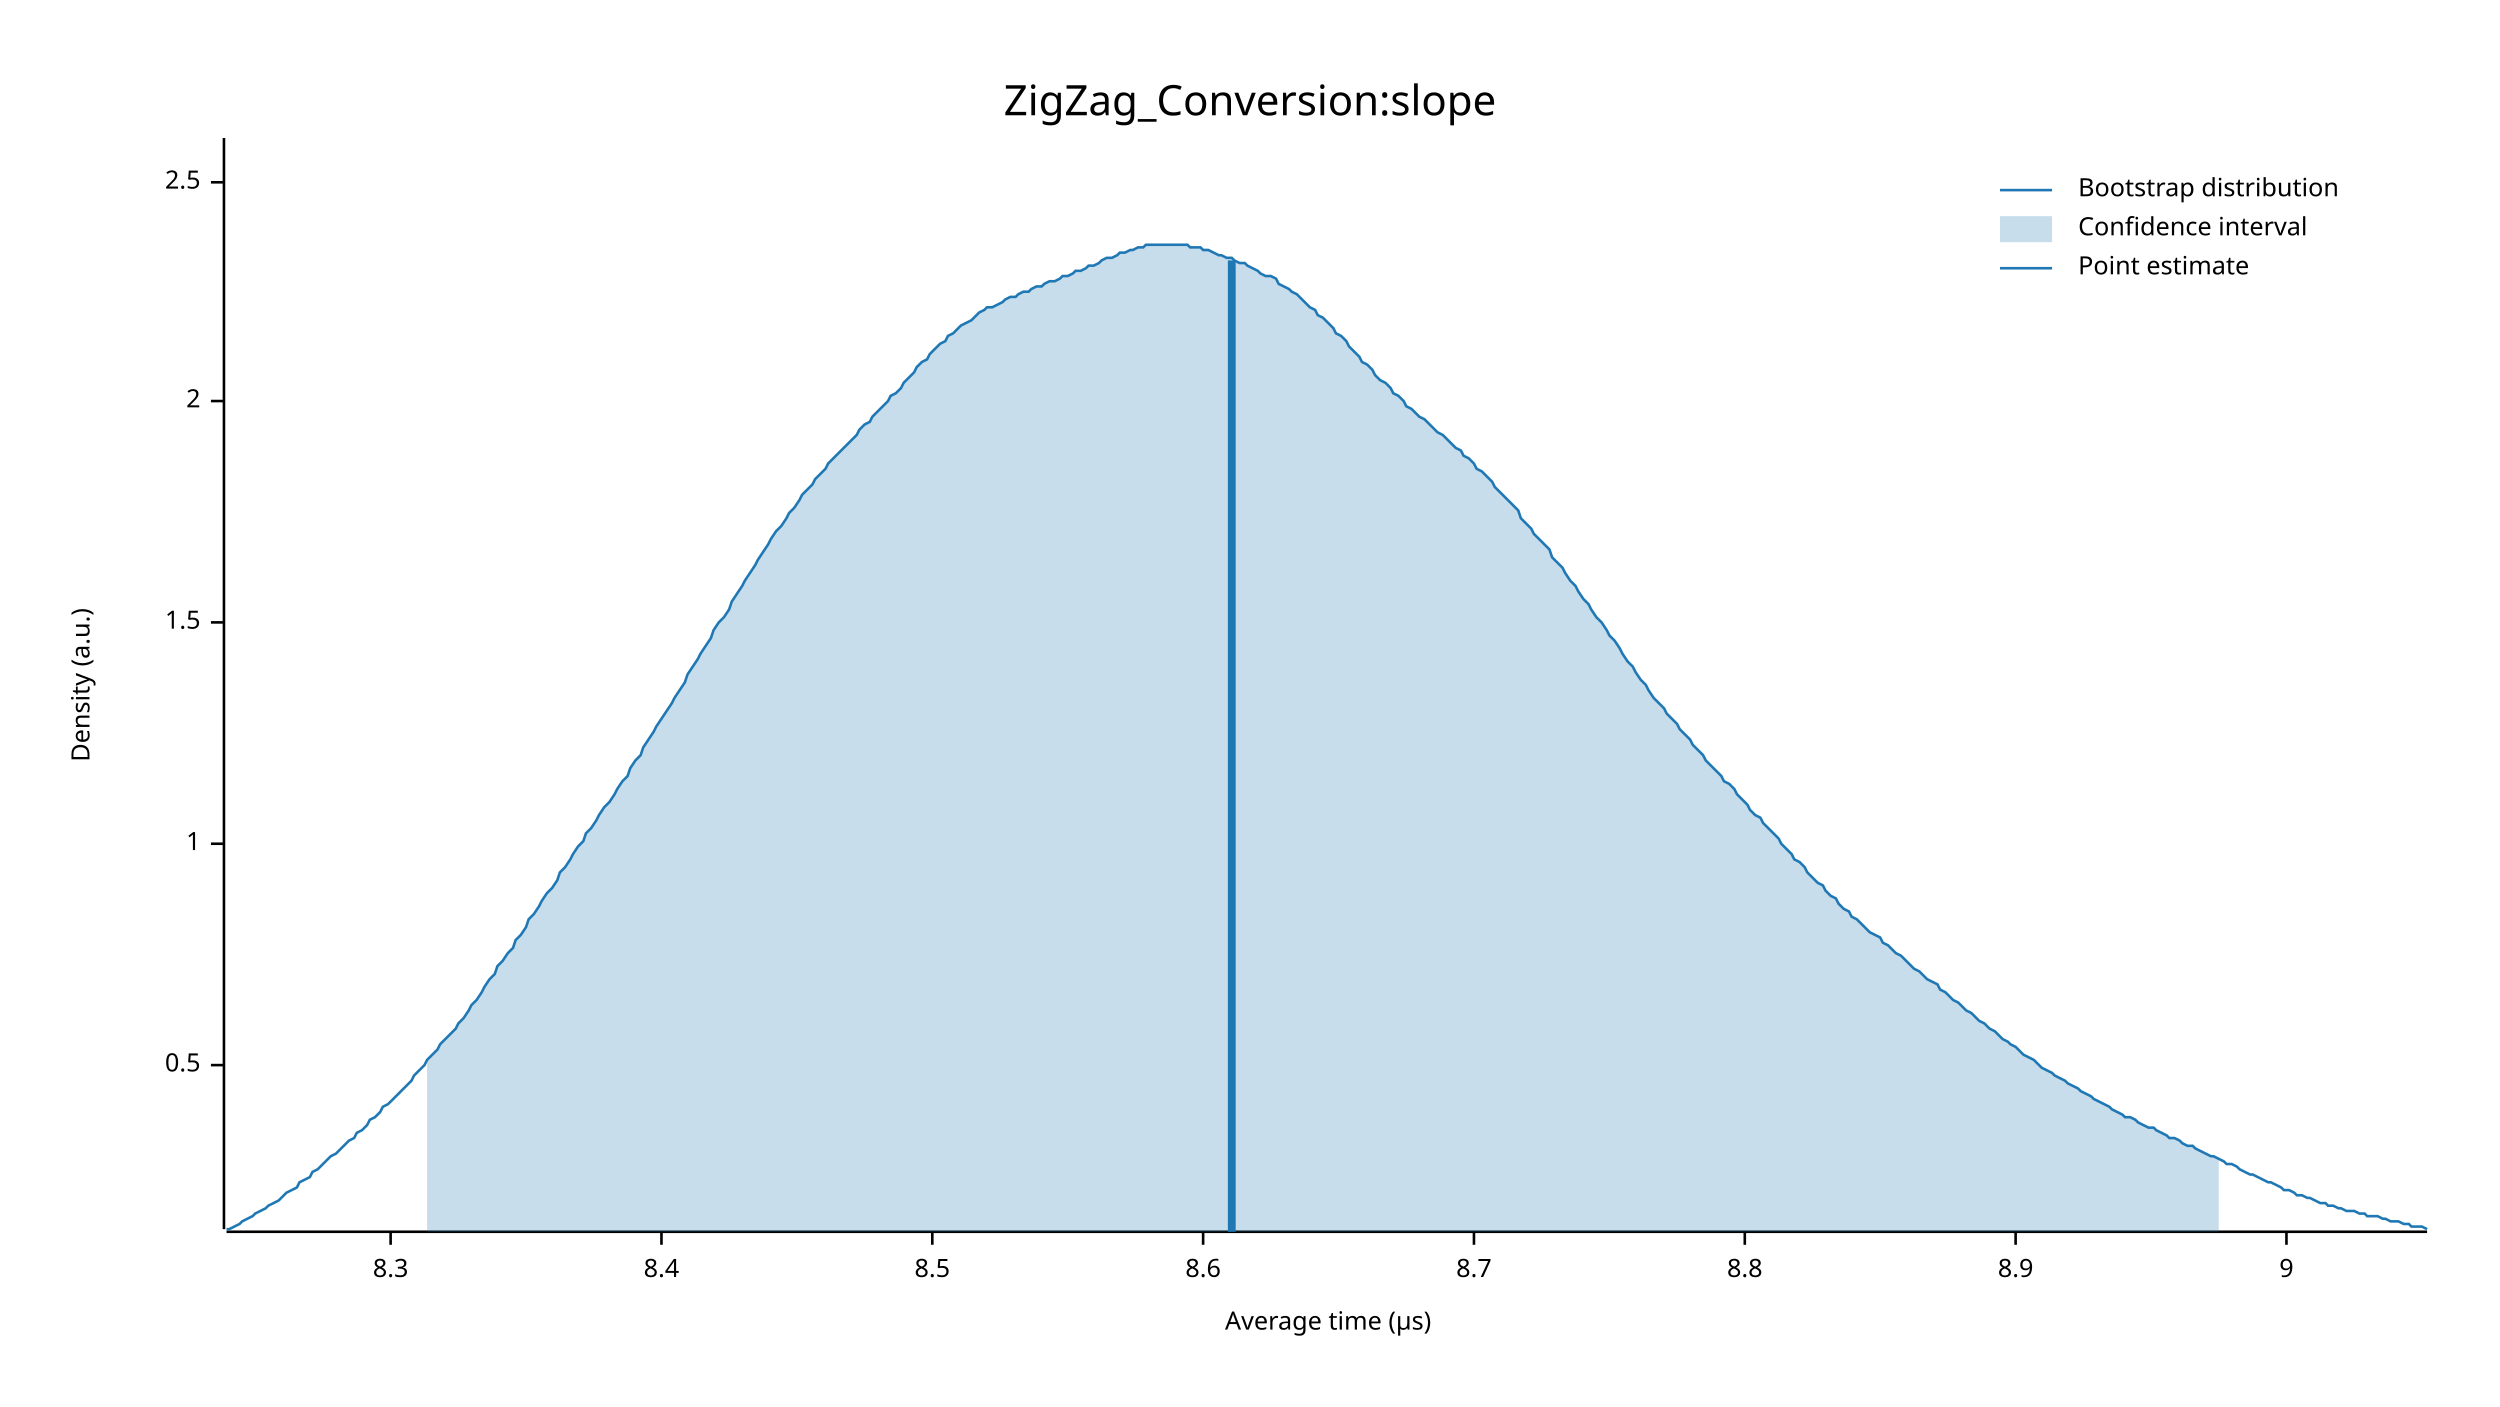
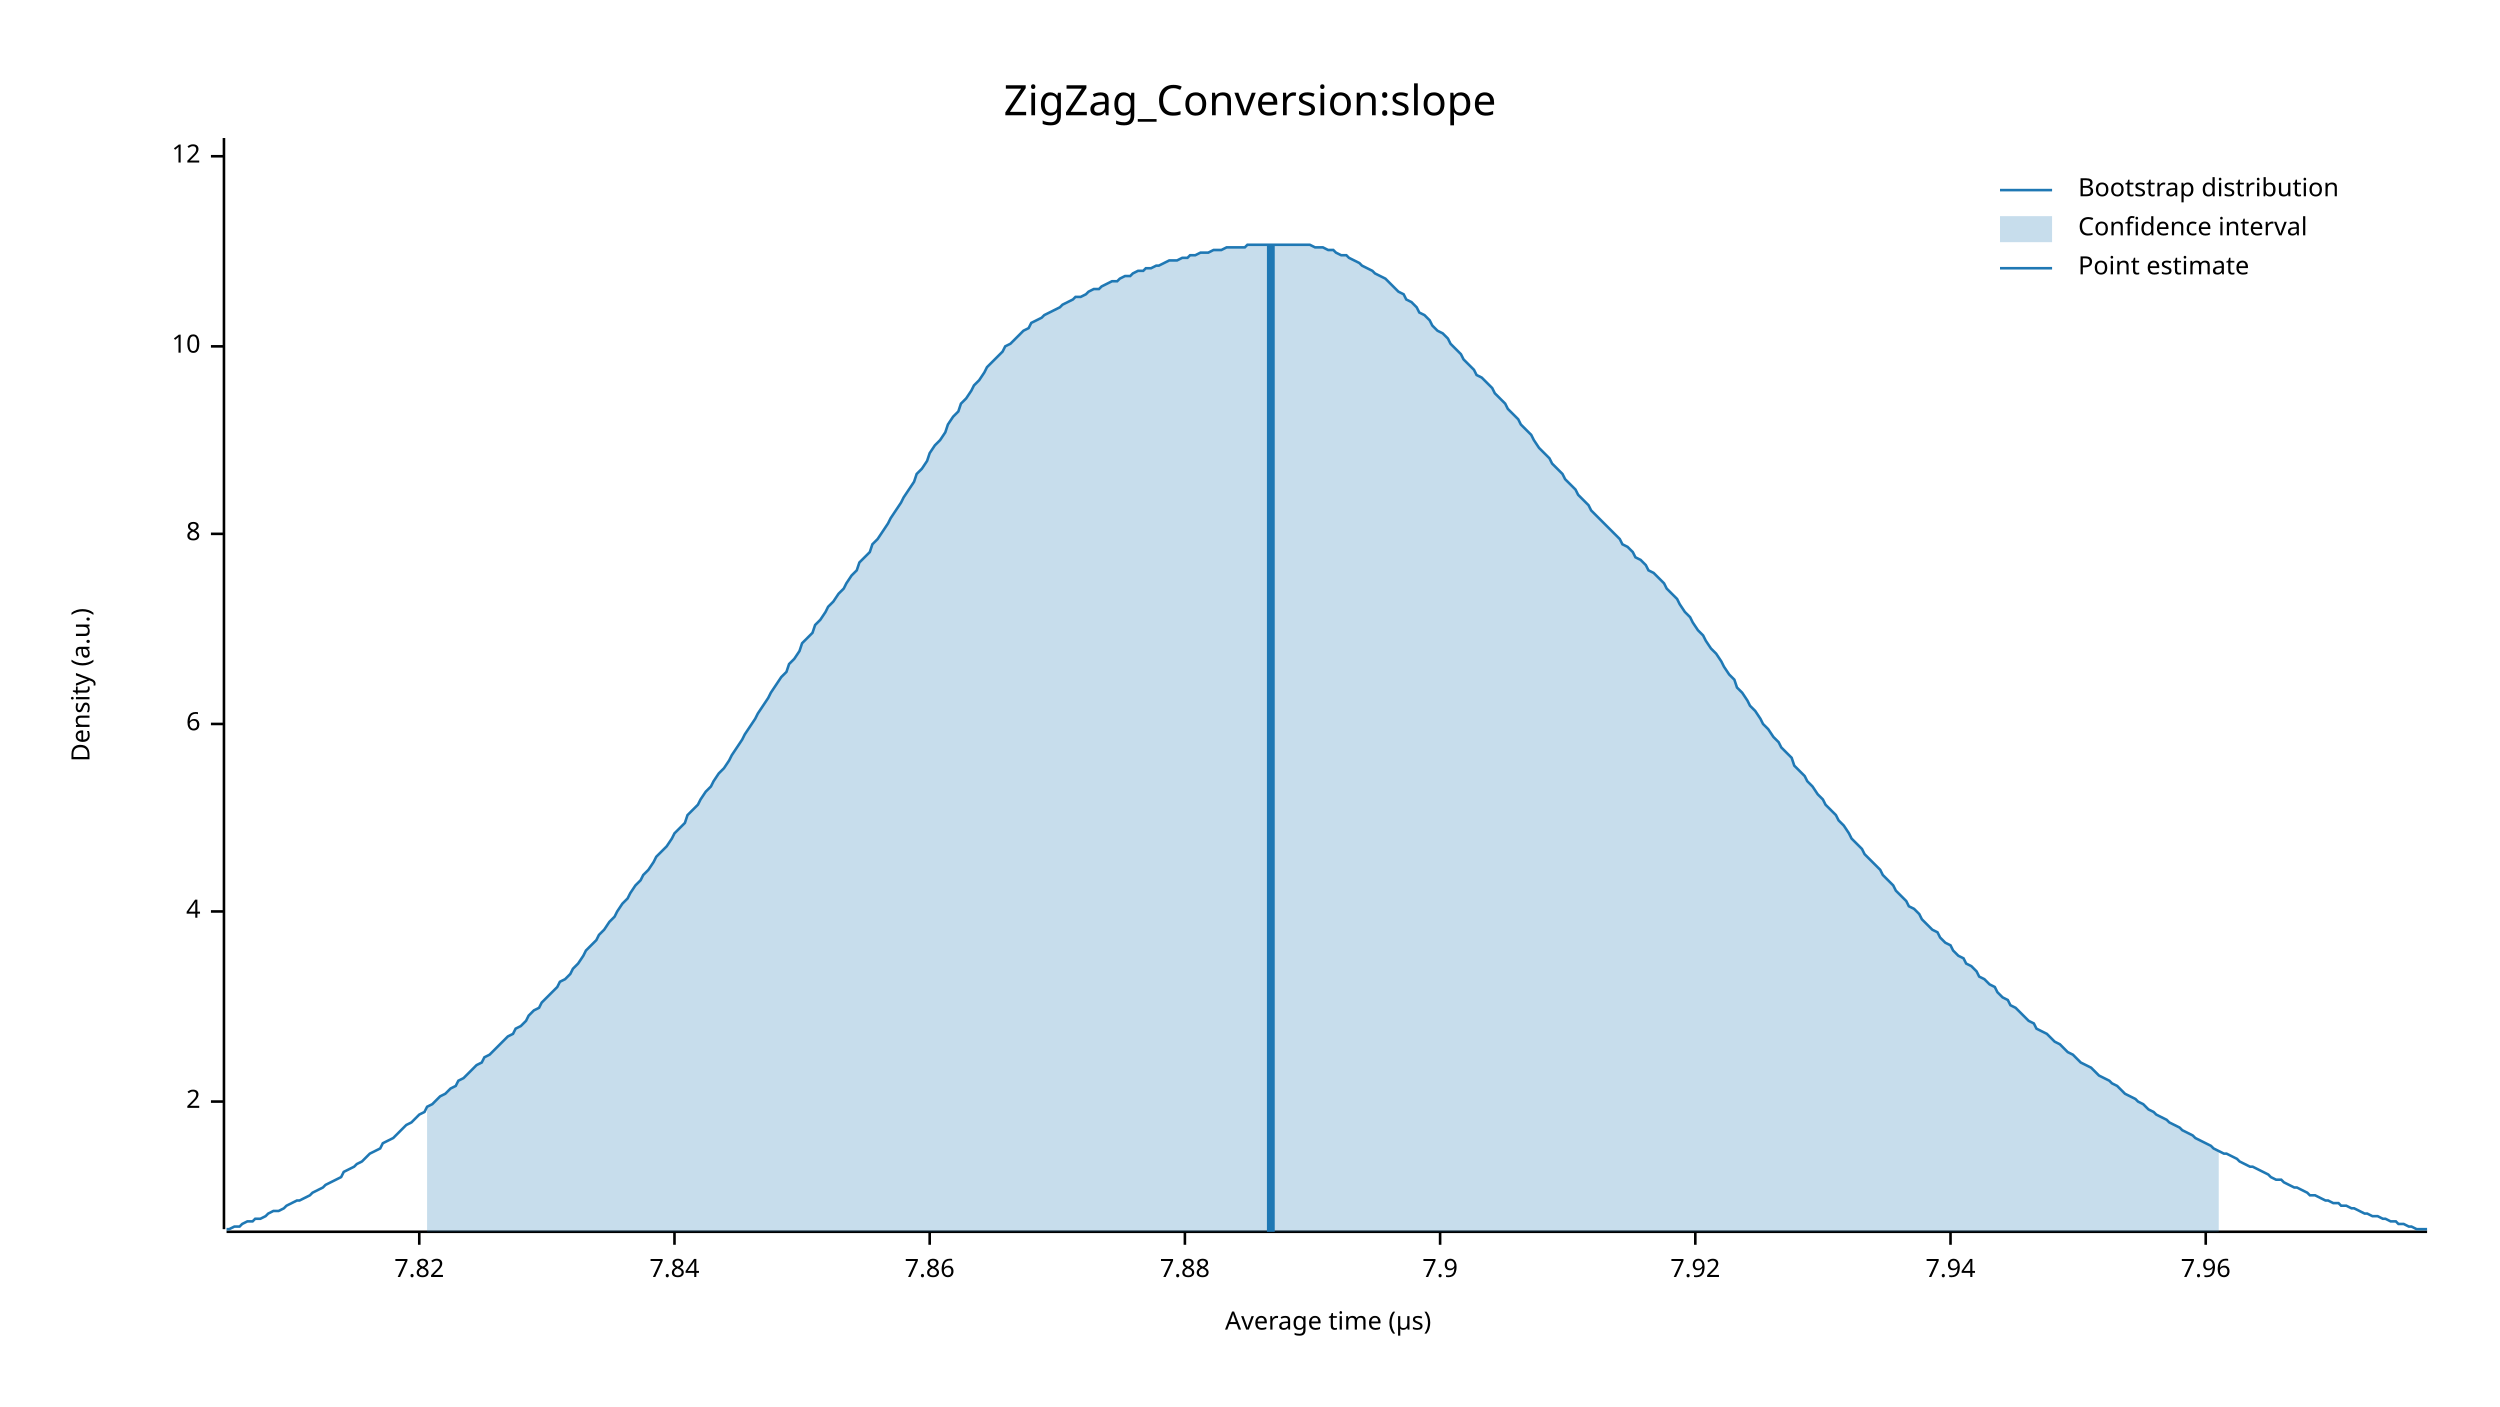
<svg xmlns="http://www.w3.org/2000/svg" width="960" height="540" viewBox="0 0 960 540">
  <text x="480" y="32" dy="0.76em" text-anchor="middle" font-family="sans-serif" font-size="16.129" opacity="1" fill="#000000">
ZigZag_Conversion:slope
</text>
  <text x="27" y="263" dy="0.76em" text-anchor="middle" font-family="sans-serif" font-size="9.677" opacity="1" fill="#000000" transform="rotate(270, 27, 263)">
Density (a.u.)
</text>
  <text x="510" y="513" dy="-0.5ex" text-anchor="middle" font-family="sans-serif" font-size="9.677" opacity="1" fill="#000000">
Average time (µs)
</text>
  <polyline fill="none" opacity="1" stroke="#000000" stroke-width="1" points="86,53 86,472 " />
-   <text x="77" y="409" dy="0.5ex" text-anchor="end" font-family="sans-serif" font-size="9.677" opacity="1" fill="#000000">
- 0.5
- </text>
-   <polyline fill="none" opacity="1" stroke="#000000" stroke-width="1" points="81,409 86,409 " />
-   <text x="77" y="324" dy="0.5ex" text-anchor="end" font-family="sans-serif" font-size="9.677" opacity="1" fill="#000000">
- 1
- </text>
-   <polyline fill="none" opacity="1" stroke="#000000" stroke-width="1" points="81,324 86,324 " />
-   <text x="77" y="239" dy="0.5ex" text-anchor="end" font-family="sans-serif" font-size="9.677" opacity="1" fill="#000000">
- 1.5
- </text>
-   <polyline fill="none" opacity="1" stroke="#000000" stroke-width="1" points="81,239 86,239 " />
-   <text x="77" y="154" dy="0.5ex" text-anchor="end" font-family="sans-serif" font-size="9.677" opacity="1" fill="#000000">
+   <text x="77" y="423" dy="0.5ex" text-anchor="end" font-family="sans-serif" font-size="9.677" opacity="1" fill="#000000">
2
</text>
-   <polyline fill="none" opacity="1" stroke="#000000" stroke-width="1" points="81,154 86,154 " />
-   <text x="77" y="70" dy="0.5ex" text-anchor="end" font-family="sans-serif" font-size="9.677" opacity="1" fill="#000000">
- 2.5
+   <polyline fill="none" opacity="1" stroke="#000000" stroke-width="1" points="81,423 86,423 " />
+   <text x="77" y="350" dy="0.5ex" text-anchor="end" font-family="sans-serif" font-size="9.677" opacity="1" fill="#000000">
+ 4
</text>
-   <polyline fill="none" opacity="1" stroke="#000000" stroke-width="1" points="81,70 86,70 " />
+   <polyline fill="none" opacity="1" stroke="#000000" stroke-width="1" points="81,350 86,350 " />
+   <text x="77" y="278" dy="0.5ex" text-anchor="end" font-family="sans-serif" font-size="9.677" opacity="1" fill="#000000">
+ 6
+ </text>
+   <polyline fill="none" opacity="1" stroke="#000000" stroke-width="1" points="81,278 86,278 " />
+   <text x="77" y="205" dy="0.5ex" text-anchor="end" font-family="sans-serif" font-size="9.677" opacity="1" fill="#000000">
+ 8
+ </text>
+   <polyline fill="none" opacity="1" stroke="#000000" stroke-width="1" points="81,205 86,205 " />
+   <text x="77" y="133" dy="0.5ex" text-anchor="end" font-family="sans-serif" font-size="9.677" opacity="1" fill="#000000">
+ 10
+ </text>
+   <polyline fill="none" opacity="1" stroke="#000000" stroke-width="1" points="81,133 86,133 " />
+   <text x="77" y="60" dy="0.5ex" text-anchor="end" font-family="sans-serif" font-size="9.677" opacity="1" fill="#000000">
+ 12
+ </text>
+   <polyline fill="none" opacity="1" stroke="#000000" stroke-width="1" points="81,60 86,60 " />
  <polyline fill="none" opacity="1" stroke="#000000" stroke-width="1" points="87,473 932,473 " />
-   <text x="150" y="483" dy="0.76em" text-anchor="middle" font-family="sans-serif" font-size="9.677" opacity="1" fill="#000000">
- 8.3
+   <text x="161" y="483" dy="0.76em" text-anchor="middle" font-family="sans-serif" font-size="9.677" opacity="1" fill="#000000">
+ 7.82
</text>
-   <polyline fill="none" opacity="1" stroke="#000000" stroke-width="1" points="150,473 150,478 " />
-   <text x="254" y="483" dy="0.76em" text-anchor="middle" font-family="sans-serif" font-size="9.677" opacity="1" fill="#000000">
- 8.4
+   <polyline fill="none" opacity="1" stroke="#000000" stroke-width="1" points="161,473 161,478 " />
+   <text x="259" y="483" dy="0.76em" text-anchor="middle" font-family="sans-serif" font-size="9.677" opacity="1" fill="#000000">
+ 7.84
</text>
-   <polyline fill="none" opacity="1" stroke="#000000" stroke-width="1" points="254,473 254,478 " />
-   <text x="358" y="483" dy="0.76em" text-anchor="middle" font-family="sans-serif" font-size="9.677" opacity="1" fill="#000000">
- 8.5
+   <polyline fill="none" opacity="1" stroke="#000000" stroke-width="1" points="259,473 259,478 " />
+   <text x="357" y="483" dy="0.76em" text-anchor="middle" font-family="sans-serif" font-size="9.677" opacity="1" fill="#000000">
+ 7.86
</text>
-   <polyline fill="none" opacity="1" stroke="#000000" stroke-width="1" points="358,473 358,478 " />
-   <text x="462" y="483" dy="0.76em" text-anchor="middle" font-family="sans-serif" font-size="9.677" opacity="1" fill="#000000">
- 8.6
+   <polyline fill="none" opacity="1" stroke="#000000" stroke-width="1" points="357,473 357,478 " />
+   <text x="455" y="483" dy="0.76em" text-anchor="middle" font-family="sans-serif" font-size="9.677" opacity="1" fill="#000000">
+ 7.88
</text>
-   <polyline fill="none" opacity="1" stroke="#000000" stroke-width="1" points="462,473 462,478 " />
-   <text x="566" y="483" dy="0.76em" text-anchor="middle" font-family="sans-serif" font-size="9.677" opacity="1" fill="#000000">
- 8.7
+   <polyline fill="none" opacity="1" stroke="#000000" stroke-width="1" points="455,473 455,478 " />
+   <text x="553" y="483" dy="0.76em" text-anchor="middle" font-family="sans-serif" font-size="9.677" opacity="1" fill="#000000">
+ 7.9
</text>
-   <polyline fill="none" opacity="1" stroke="#000000" stroke-width="1" points="566,473 566,478 " />
-   <text x="670" y="483" dy="0.76em" text-anchor="middle" font-family="sans-serif" font-size="9.677" opacity="1" fill="#000000">
- 8.8
+   <polyline fill="none" opacity="1" stroke="#000000" stroke-width="1" points="553,473 553,478 " />
+   <text x="651" y="483" dy="0.76em" text-anchor="middle" font-family="sans-serif" font-size="9.677" opacity="1" fill="#000000">
+ 7.92
</text>
-   <polyline fill="none" opacity="1" stroke="#000000" stroke-width="1" points="670,473 670,478 " />
-   <text x="774" y="483" dy="0.76em" text-anchor="middle" font-family="sans-serif" font-size="9.677" opacity="1" fill="#000000">
- 8.9
+   <polyline fill="none" opacity="1" stroke="#000000" stroke-width="1" points="651,473 651,478 " />
+   <text x="749" y="483" dy="0.76em" text-anchor="middle" font-family="sans-serif" font-size="9.677" opacity="1" fill="#000000">
+ 7.94
</text>
-   <polyline fill="none" opacity="1" stroke="#000000" stroke-width="1" points="774,473 774,478 " />
-   <text x="878" y="483" dy="0.76em" text-anchor="middle" font-family="sans-serif" font-size="9.677" opacity="1" fill="#000000">
- 9
+   <polyline fill="none" opacity="1" stroke="#000000" stroke-width="1" points="749,473 749,478 " />
+   <text x="847" y="483" dy="0.76em" text-anchor="middle" font-family="sans-serif" font-size="9.677" opacity="1" fill="#000000">
+ 7.96
</text>
-   <polyline fill="none" opacity="1" stroke="#000000" stroke-width="1" points="878,473 878,478 " />
-   <polyline fill="none" opacity="1" stroke="#1F78B4" stroke-width="1" points="87,472 88,472 90,471 92,470 93,469 95,468 97,467 98,466 100,465 102,464 103,463 105,462 107,461 109,459 110,458 112,457 114,456 115,454 117,453 119,452 120,450 122,449 124,447 125,446 127,444 129,443 131,441 132,440 134,438 136,437 137,435 139,434 141,432 142,430 144,429 146,427 147,425 149,424 151,422 153,420 154,419 156,417 158,415 159,413 161,411 163,409 164,407 166,405 168,403 169,401 171,399 173,397 175,395 176,393 178,391 180,388 181,386 183,384 185,381 186,379 188,376 190,374 191,371 193,369 195,366 197,364 198,361 200,359 202,356 203,353 205,351 207,348 208,346 210,343 212,341 214,338 215,335 217,333 219,330 220,328 222,325 224,323 225,320 227,318 229,315 230,313 232,310 234,308 236,305 237,303 239,300 241,298 242,295 244,292 246,290 247,287 249,284 251,281 252,279 254,276 256,273 258,270 259,268 261,265 263,262 264,259 266,256 268,253 269,251 271,248 273,245 274,242 276,239 278,237 280,234 281,231 283,228 285,225 286,223 288,220 290,217 291,215 293,212 295,209 296,207 298,204 300,202 302,199 303,197 305,195 307,192 308,190 310,188 312,186 313,184 315,182 317,180 318,178 320,176 322,174 324,172 325,171 327,169 329,167 330,165 332,163 334,162 335,160 337,158 339,156 341,154 342,152 344,151 346,149 347,147 349,145 351,143 352,141 354,139 356,138 357,136 359,134 361,132 363,131 364,129 366,128 368,126 369,125 371,124 373,123 374,122 376,120 378,119 379,118 381,118 383,117 385,116 386,115 388,114 390,114 391,113 393,112 395,112 396,111 398,110 400,110 401,109 403,108 405,108 407,107 408,106 410,106 412,105 413,104 415,104 417,103 418,102 420,102 422,101 423,100 425,99 427,99 429,98 430,97 432,97 434,96 435,96 437,95 439,95 440,94 442,94 444,94 445,94 447,94 449,94 451,94 452,94 454,94 456,94 457,95 459,95 461,95 462,96 464,96 466,97 468,98 469,98 471,99 473,99 474,100 476,101 478,101 479,102 481,103 483,104 484,105 486,106 488,106 490,107 491,109 493,110 495,111 496,112 498,113 500,115 501,116 503,118 505,119 506,121 508,122 510,124 512,126 513,128 515,129 517,131 518,133 520,135 522,137 523,139 525,140 527,142 528,144 530,146 532,147 534,149 535,151 537,152 539,154 540,156 542,157 544,159 545,160 547,161 549,163 550,164 552,166 554,167 556,169 557,170 559,172 561,173 562,175 564,176 566,178 567,180 569,181 571,183 573,185 574,187 576,189 578,191 579,192 581,194 583,196 584,199 586,201 588,203 589,205 591,207 593,209 595,211 596,214 598,216 600,218 601,220 603,223 605,225 606,227 608,230 610,232 611,234 613,237 615,239 617,242 618,244 620,246 622,249 623,251 625,254 627,256 628,258 630,261 632,263 633,265 635,268 637,270 639,272 640,274 642,276 644,278 645,280 647,282 649,284 650,286 652,288 654,290 655,292 657,294 659,296 661,298 662,300 664,301 666,303 667,305 669,307 671,309 672,311 674,313 676,314 677,316 679,318 681,320 683,322 684,324 686,326 688,328 689,330 691,331 693,333 694,335 696,337 698,339 700,340 701,342 703,344 705,345 706,347 708,349 710,350 711,352 713,353 715,355 716,356 718,358 720,359 722,360 723,362 725,363 727,365 728,366 730,367 732,369 733,370 735,372 737,373 738,374 740,376 742,377 744,378 745,380 747,381 749,383 750,384 752,385 754,387 755,388 757,389 759,391 760,392 762,393 764,395 766,396 767,397 769,399 771,400 772,401 774,402 776,404 777,405 779,406 781,407 782,408 784,410 786,411 788,412 789,413 791,414 793,415 794,416 796,417 798,418 799,419 801,420 803,421 804,422 806,423 808,424 810,425 811,426 813,427 815,428 816,429 818,429 820,430 821,431 823,432 825,433 827,433 828,434 830,435 832,436 833,437 835,437 837,438 838,439 840,440 842,440 843,441 845,442 847,443 849,444 850,444 852,445 854,446 855,447 857,447 859,448 860,449 862,450 864,451 865,451 867,452 869,453 871,454 872,454 874,455 876,456 877,457 879,457 881,458 882,459 884,459 886,460 887,460 889,461 891,462 893,462 894,463 896,463 898,464 899,464 901,465 903,465 904,465 906,466 908,466 909,467 911,467 913,467 915,468 916,468 918,469 920,469 921,469 923,470 925,470 926,471 928,471 930,471 932,472 " />
-   <polygon opacity="0.25" fill="#1F78B4" points="164,407 166,405 168,403 169,401 171,399 173,397 175,395 176,393 178,391 180,388 181,386 183,384 185,381 186,379 188,376 190,374 191,371 193,369 195,366 197,364 198,361 200,359 202,356 203,353 205,351 207,348 208,346 210,343 212,341 214,338 215,335 217,333 219,330 220,328 222,325 224,323 225,320 227,318 229,315 230,313 232,310 234,308 236,305 237,303 239,300 241,298 242,295 244,292 246,290 247,287 249,284 251,281 252,279 254,276 256,273 258,270 259,268 261,265 263,262 264,259 266,256 268,253 269,251 271,248 273,245 274,242 276,239 278,237 280,234 281,231 283,228 285,225 286,223 288,220 290,217 291,215 293,212 295,209 296,207 298,204 300,202 302,199 303,197 305,195 307,192 308,190 310,188 312,186 313,184 315,182 317,180 318,178 320,176 322,174 324,172 325,171 327,169 329,167 330,165 332,163 334,162 335,160 337,158 339,156 341,154 342,152 344,151 346,149 347,147 349,145 351,143 352,141 354,139 356,138 357,136 359,134 361,132 363,131 364,129 366,128 368,126 369,125 371,124 373,123 374,122 376,120 378,119 379,118 381,118 383,117 385,116 386,115 388,114 390,114 391,113 393,112 395,112 396,111 398,110 400,110 401,109 403,108 405,108 407,107 408,106 410,106 412,105 413,104 415,104 417,103 418,102 420,102 422,101 423,100 425,99 427,99 429,98 430,97 432,97 434,96 435,96 437,95 439,95 440,94 442,94 444,94 445,94 447,94 449,94 451,94 452,94 454,94 456,94 457,95 459,95 461,95 462,96 464,96 466,97 468,98 469,98 471,99 473,99 474,100 476,101 478,101 479,102 481,103 483,104 484,105 486,106 488,106 490,107 491,109 493,110 495,111 496,112 498,113 500,115 501,116 503,118 505,119 506,121 508,122 510,124 512,126 513,128 515,129 517,131 518,133 520,135 522,137 523,139 525,140 527,142 528,144 530,146 532,147 534,149 535,151 537,152 539,154 540,156 542,157 544,159 545,160 547,161 549,163 550,164 552,166 554,167 556,169 557,170 559,172 561,173 562,175 564,176 566,178 567,180 569,181 571,183 573,185 574,187 576,189 578,191 579,192 581,194 583,196 584,199 586,201 588,203 589,205 591,207 593,209 595,211 596,214 598,216 600,218 601,220 603,223 605,225 606,227 608,230 610,232 611,234 613,237 615,239 617,242 618,244 620,246 622,249 623,251 625,254 627,256 628,258 630,261 632,263 633,265 635,268 637,270 639,272 640,274 642,276 644,278 645,280 647,282 649,284 650,286 652,288 654,290 655,292 657,294 659,296 661,298 662,300 664,301 666,303 667,305 669,307 671,309 672,311 674,313 676,314 677,316 679,318 681,320 683,322 684,324 686,326 688,328 689,330 691,331 693,333 694,335 696,337 698,339 700,340 701,342 703,344 705,345 706,347 708,349 710,350 711,352 713,353 715,355 716,356 718,358 720,359 722,360 723,362 725,363 727,365 728,366 730,367 732,369 733,370 735,372 737,373 738,374 740,376 742,377 744,378 745,380 747,381 749,383 750,384 752,385 754,387 755,388 757,389 759,391 760,392 762,393 764,395 766,396 767,397 769,399 771,400 772,401 774,402 776,404 777,405 779,406 781,407 782,408 784,410 786,411 788,412 789,413 791,414 793,415 794,416 796,417 798,418 799,419 801,420 803,421 804,422 806,423 808,424 810,425 811,426 813,427 815,428 816,429 818,429 820,430 821,431 823,432 825,433 827,433 828,434 830,435 832,436 833,437 835,437 837,438 838,439 840,440 842,440 843,441 845,442 847,443 849,444 850,444 852,445 852,473 164,473 " />
-   <polyline fill="none" opacity="1" stroke="#1F78B4" stroke-width="3" points="473,473 473,100 " />
+   <polyline fill="none" opacity="1" stroke="#000000" stroke-width="1" points="847,473 847,478 " />
+   <polyline fill="none" opacity="1" stroke="#1F78B4" stroke-width="1" points="87,472 88,472 90,471 92,471 93,470 95,469 97,469 98,468 100,468 102,467 103,466 105,465 107,465 109,464 110,463 112,462 114,461 115,461 117,460 119,459 120,458 122,457 124,456 125,455 127,454 129,453 131,452 132,450 134,449 136,448 137,447 139,446 141,444 142,443 144,442 146,441 147,439 149,438 151,437 153,435 154,434 156,432 158,431 159,430 161,428 163,427 164,425 166,424 168,422 169,421 171,420 173,418 175,417 176,415 178,414 180,412 181,411 183,409 185,408 186,406 188,405 190,403 191,402 193,400 195,398 197,397 198,395 200,394 202,392 203,390 205,388 207,387 208,385 210,383 212,381 214,379 215,377 217,376 219,374 220,372 222,370 224,367 225,365 227,363 229,361 230,359 232,357 234,354 236,352 237,350 239,347 241,345 242,343 244,340 246,338 247,336 249,334 251,331 252,329 254,327 256,325 258,322 259,320 261,318 263,316 264,313 266,311 268,309 269,307 271,304 273,302 274,300 276,297 278,295 280,292 281,290 283,287 285,284 286,282 288,279 290,276 291,274 293,271 295,268 296,266 298,263 300,260 302,258 303,255 305,253 307,250 308,247 310,245 312,243 313,240 315,238 317,235 318,233 320,231 322,228 324,226 325,224 327,221 329,219 330,216 332,214 334,212 335,209 337,207 339,204 341,201 342,199 344,196 346,193 347,191 349,188 351,185 352,182 354,180 356,177 357,174 359,171 361,169 363,166 364,163 366,160 368,158 369,155 371,153 373,150 374,148 376,146 378,143 379,141 381,139 383,137 385,135 386,133 388,132 390,130 391,129 393,127 395,126 396,124 398,123 400,122 401,121 403,120 405,119 407,118 408,117 410,116 412,115 413,114 415,114 417,113 418,112 420,111 422,111 423,110 425,109 427,108 429,108 430,107 432,106 434,106 435,105 437,104 439,104 440,103 442,103 444,102 445,102 447,101 449,100 451,100 452,100 454,99 456,99 457,98 459,98 461,97 462,97 464,97 466,96 468,96 469,96 471,95 473,95 474,95 476,95 478,95 479,94 481,94 483,94 484,94 486,94 488,94 490,94 491,94 493,94 495,94 496,94 498,94 500,94 501,94 503,94 505,95 506,95 508,95 510,96 512,96 513,97 515,98 517,98 518,99 520,100 522,101 523,102 525,103 527,104 528,105 530,106 532,107 534,109 535,110 537,112 539,113 540,115 542,116 544,118 545,120 547,121 549,123 550,125 552,127 554,128 556,130 557,132 559,134 561,136 562,138 564,140 566,142 567,144 569,145 571,147 573,149 574,151 576,153 578,155 579,157 581,159 583,161 584,163 586,165 588,167 589,169 591,172 593,174 595,176 596,178 598,180 600,182 601,184 603,186 605,188 606,190 608,192 610,194 611,196 613,198 615,200 617,202 618,203 620,205 622,207 623,209 625,210 627,212 628,214 630,215 632,217 633,219 635,220 637,222 639,224 640,226 642,228 644,230 645,232 647,235 649,237 650,239 652,242 654,244 655,246 657,249 659,251 661,254 662,256 664,259 666,261 667,264 669,266 671,269 672,271 674,273 676,276 677,278 679,280 681,283 683,285 684,287 686,289 688,291 689,294 691,296 693,298 694,300 696,302 698,305 700,307 701,309 703,311 705,313 706,315 708,317 710,320 711,322 713,324 715,326 716,328 718,330 720,332 722,334 723,336 725,338 727,340 728,342 730,344 732,346 733,348 735,349 737,351 738,353 740,355 742,357 744,358 745,360 747,362 749,363 750,365 752,367 754,368 755,370 757,371 759,373 760,375 762,376 764,378 766,379 767,381 769,383 771,384 772,386 774,387 776,389 777,390 779,392 781,393 782,395 784,396 786,397 788,399 789,400 791,401 793,403 794,404 796,405 798,407 799,408 801,409 803,410 804,411 806,413 808,414 810,415 811,416 813,417 815,419 816,420 818,421 820,422 821,423 823,424 825,426 827,427 828,428 830,429 832,430 833,431 835,432 837,433 838,434 840,435 842,436 843,437 845,438 847,439 849,440 850,441 852,442 854,443 855,443 857,444 859,445 860,446 862,447 864,448 865,448 867,449 869,450 871,451 872,452 874,453 876,453 877,454 879,455 881,456 882,456 884,457 886,458 887,459 889,459 891,460 893,461 894,461 896,462 898,462 899,463 901,463 903,464 904,464 906,465 908,466 909,466 911,467 913,467 915,468 916,468 918,469 920,469 921,470 923,470 925,471 926,471 928,472 930,472 932,472 " />
+   <polygon opacity="0.25" fill="#1F78B4" points="164,425 166,424 168,422 169,421 171,420 173,418 175,417 176,415 178,414 180,412 181,411 183,409 185,408 186,406 188,405 190,403 191,402 193,400 195,398 197,397 198,395 200,394 202,392 203,390 205,388 207,387 208,385 210,383 212,381 214,379 215,377 217,376 219,374 220,372 222,370 224,367 225,365 227,363 229,361 230,359 232,357 234,354 236,352 237,350 239,347 241,345 242,343 244,340 246,338 247,336 249,334 251,331 252,329 254,327 256,325 258,322 259,320 261,318 263,316 264,313 266,311 268,309 269,307 271,304 273,302 274,300 276,297 278,295 280,292 281,290 283,287 285,284 286,282 288,279 290,276 291,274 293,271 295,268 296,266 298,263 300,260 302,258 303,255 305,253 307,250 308,247 310,245 312,243 313,240 315,238 317,235 318,233 320,231 322,228 324,226 325,224 327,221 329,219 330,216 332,214 334,212 335,209 337,207 339,204 341,201 342,199 344,196 346,193 347,191 349,188 351,185 352,182 354,180 356,177 357,174 359,171 361,169 363,166 364,163 366,160 368,158 369,155 371,153 373,150 374,148 376,146 378,143 379,141 381,139 383,137 385,135 386,133 388,132 390,130 391,129 393,127 395,126 396,124 398,123 400,122 401,121 403,120 405,119 407,118 408,117 410,116 412,115 413,114 415,114 417,113 418,112 420,111 422,111 423,110 425,109 427,108 429,108 430,107 432,106 434,106 435,105 437,104 439,104 440,103 442,103 444,102 445,102 447,101 449,100 451,100 452,100 454,99 456,99 457,98 459,98 461,97 462,97 464,97 466,96 468,96 469,96 471,95 473,95 474,95 476,95 478,95 479,94 481,94 483,94 484,94 486,94 488,94 490,94 491,94 493,94 495,94 496,94 498,94 500,94 501,94 503,94 505,95 506,95 508,95 510,96 512,96 513,97 515,98 517,98 518,99 520,100 522,101 523,102 525,103 527,104 528,105 530,106 532,107 534,109 535,110 537,112 539,113 540,115 542,116 544,118 545,120 547,121 549,123 550,125 552,127 554,128 556,130 557,132 559,134 561,136 562,138 564,140 566,142 567,144 569,145 571,147 573,149 574,151 576,153 578,155 579,157 581,159 583,161 584,163 586,165 588,167 589,169 591,172 593,174 595,176 596,178 598,180 600,182 601,184 603,186 605,188 606,190 608,192 610,194 611,196 613,198 615,200 617,202 618,203 620,205 622,207 623,209 625,210 627,212 628,214 630,215 632,217 633,219 635,220 637,222 639,224 640,226 642,228 644,230 645,232 647,235 649,237 650,239 652,242 654,244 655,246 657,249 659,251 661,254 662,256 664,259 666,261 667,264 669,266 671,269 672,271 674,273 676,276 677,278 679,280 681,283 683,285 684,287 686,289 688,291 689,294 691,296 693,298 694,300 696,302 698,305 700,307 701,309 703,311 705,313 706,315 708,317 710,320 711,322 713,324 715,326 716,328 718,330 720,332 722,334 723,336 725,338 727,340 728,342 730,344 732,346 733,348 735,349 737,351 738,353 740,355 742,357 744,358 745,360 747,362 749,363 750,365 752,367 754,368 755,370 757,371 759,373 760,375 762,376 764,378 766,379 767,381 769,383 771,384 772,386 774,387 776,389 777,390 779,392 781,393 782,395 784,396 786,397 788,399 789,400 791,401 793,403 794,404 796,405 798,407 799,408 801,409 803,410 804,411 806,413 808,414 810,415 811,416 813,417 815,419 816,420 818,421 820,422 821,423 823,424 825,426 827,427 828,428 830,429 832,430 833,431 835,432 837,433 838,434 840,435 842,436 843,437 845,438 847,439 849,440 850,441 852,442 852,473 164,473 " />
+   <polyline fill="none" opacity="1" stroke="#1F78B4" stroke-width="3" points="488,473 488,94 " />
  <text x="798" y="68" dy="0.76em" text-anchor="start" font-family="sans-serif" font-size="9.677" opacity="1" fill="#000000">
Bootstrap distribution
</text>
  <text x="798" y="83" dy="0.76em" text-anchor="start" font-family="sans-serif" font-size="9.677" opacity="1" fill="#000000">
Confidence interval
</text>
  <text x="798" y="98" dy="0.76em" text-anchor="start" font-family="sans-serif" font-size="9.677" opacity="1" fill="#000000">
Point estimate
</text>
  <polyline fill="none" opacity="1" stroke="#1F78B4" stroke-width="1" points="768,73 788,73 " />
  <rect x="768" y="83" width="20" height="10" opacity="0.25" fill="#1F78B4" stroke="none" />
  <polyline fill="none" opacity="1" stroke="#1F78B4" stroke-width="1" points="768,103 788,103 " />
</svg>
